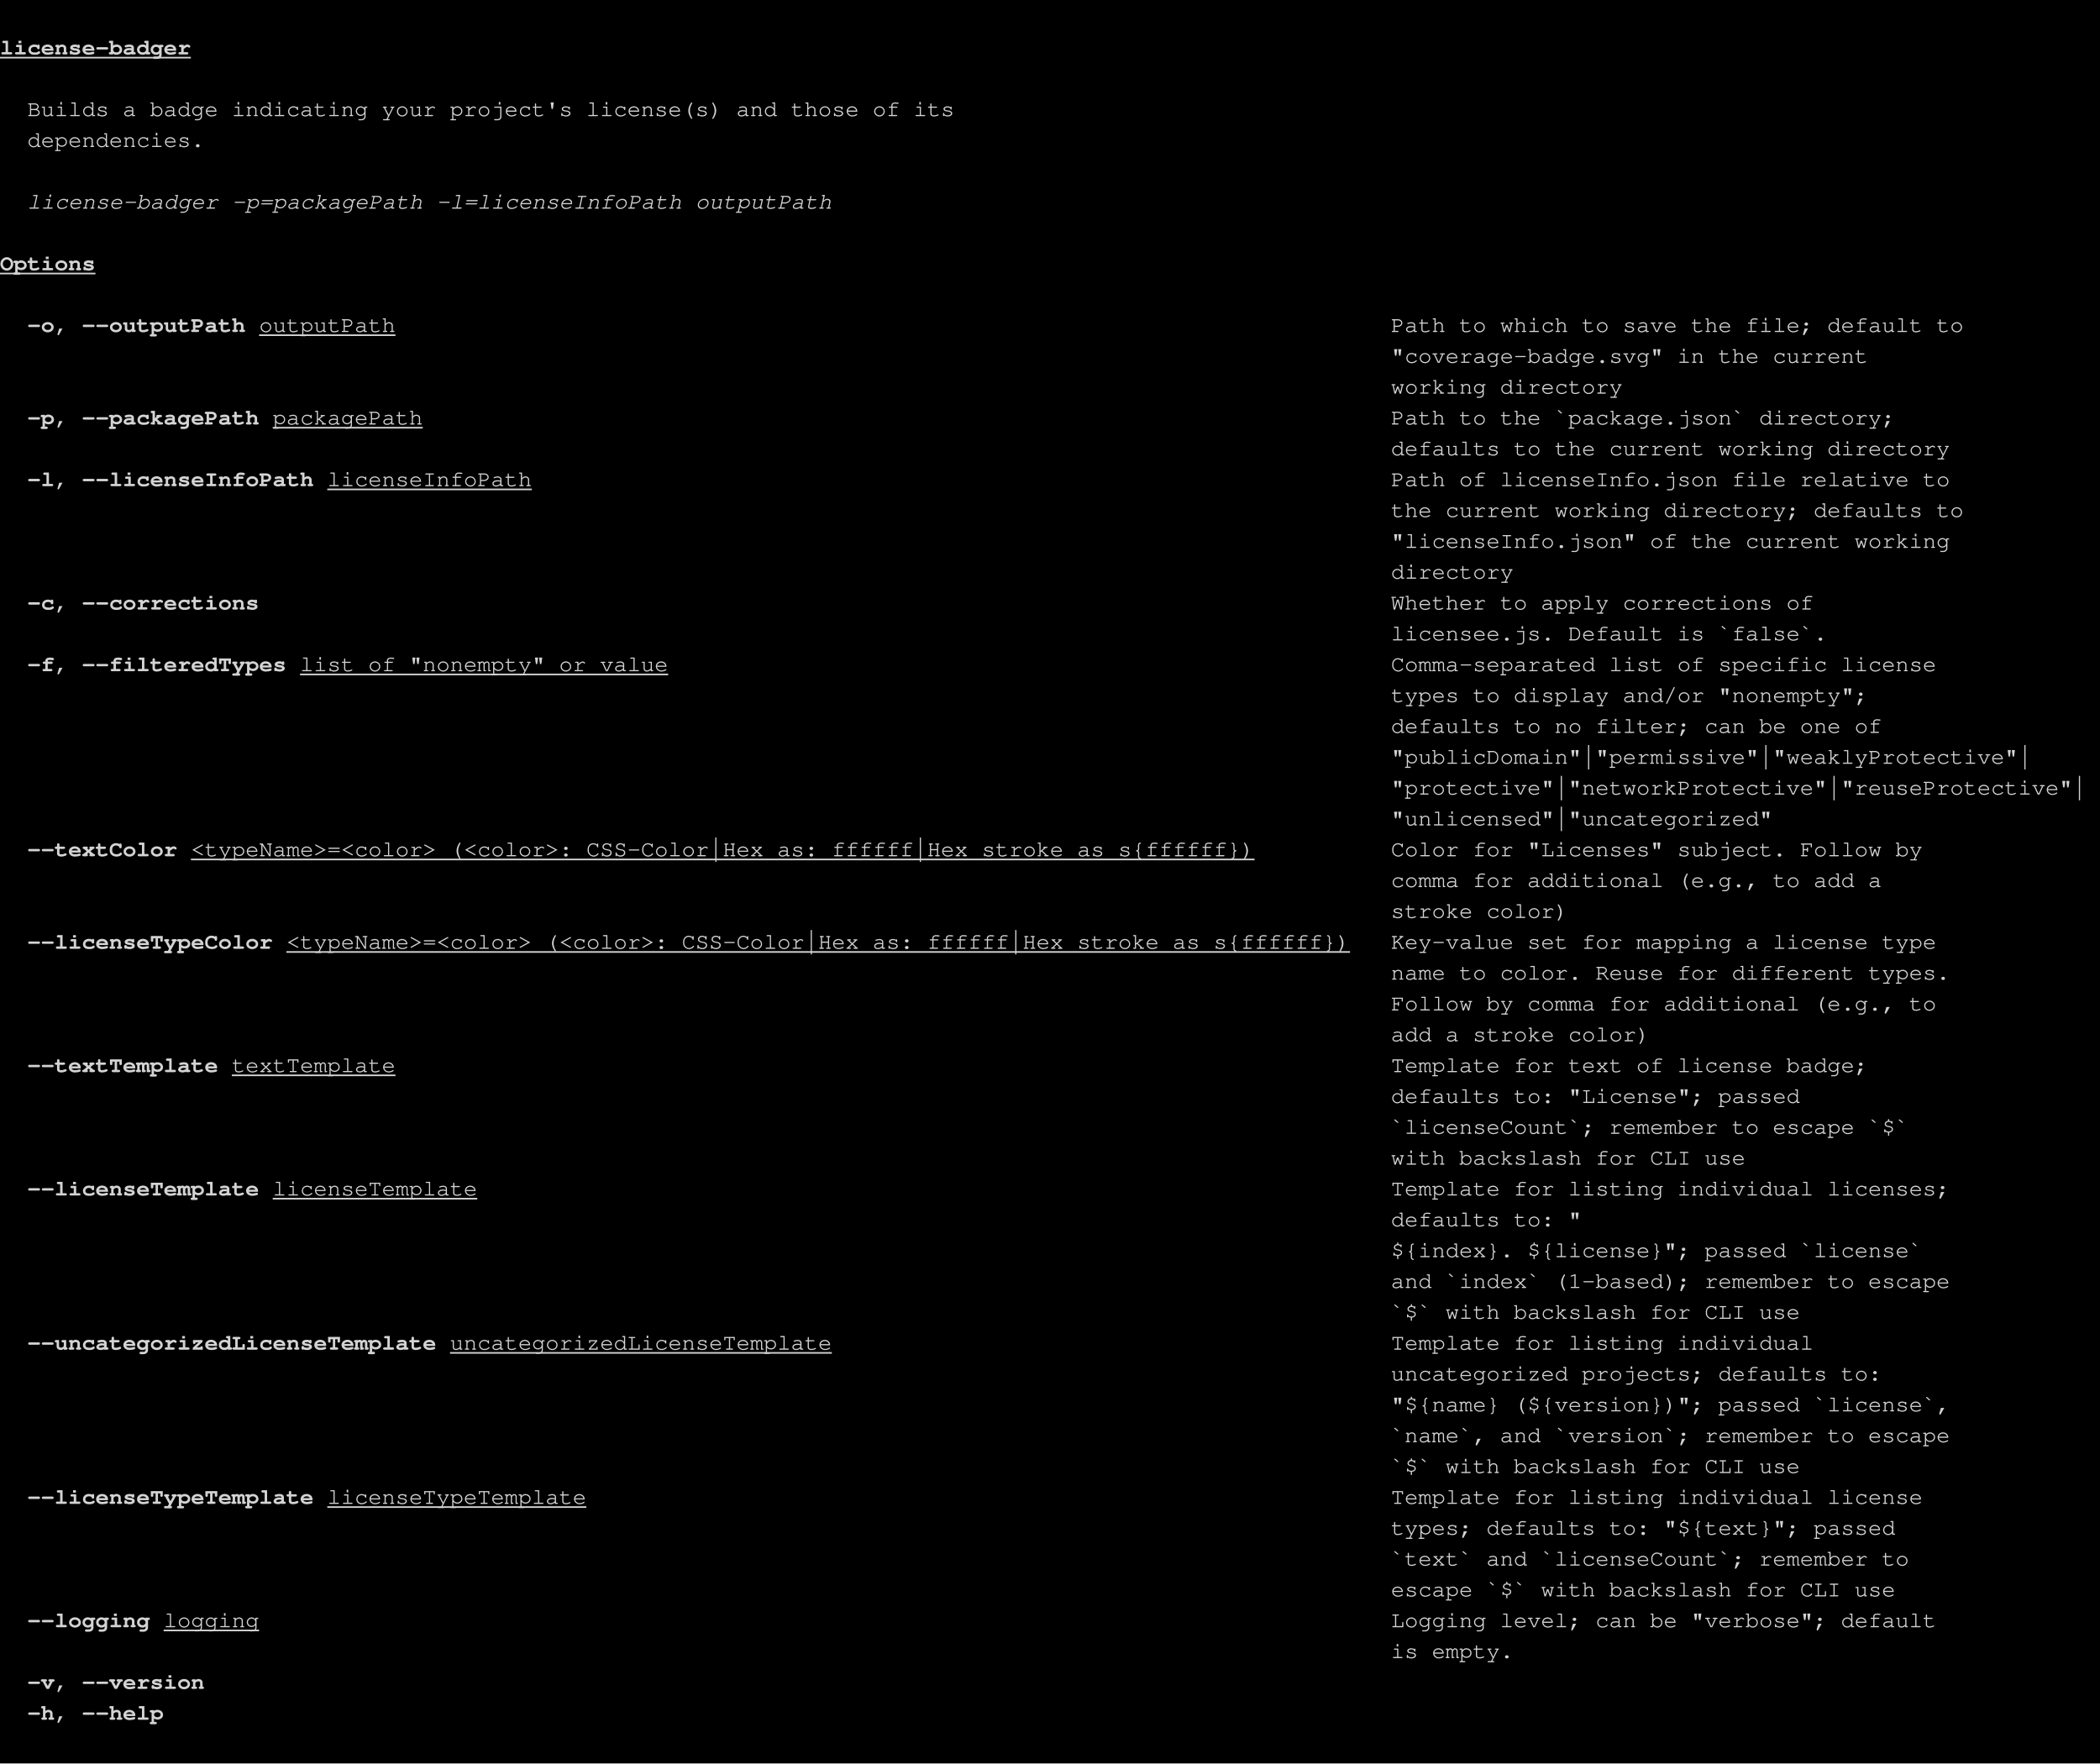
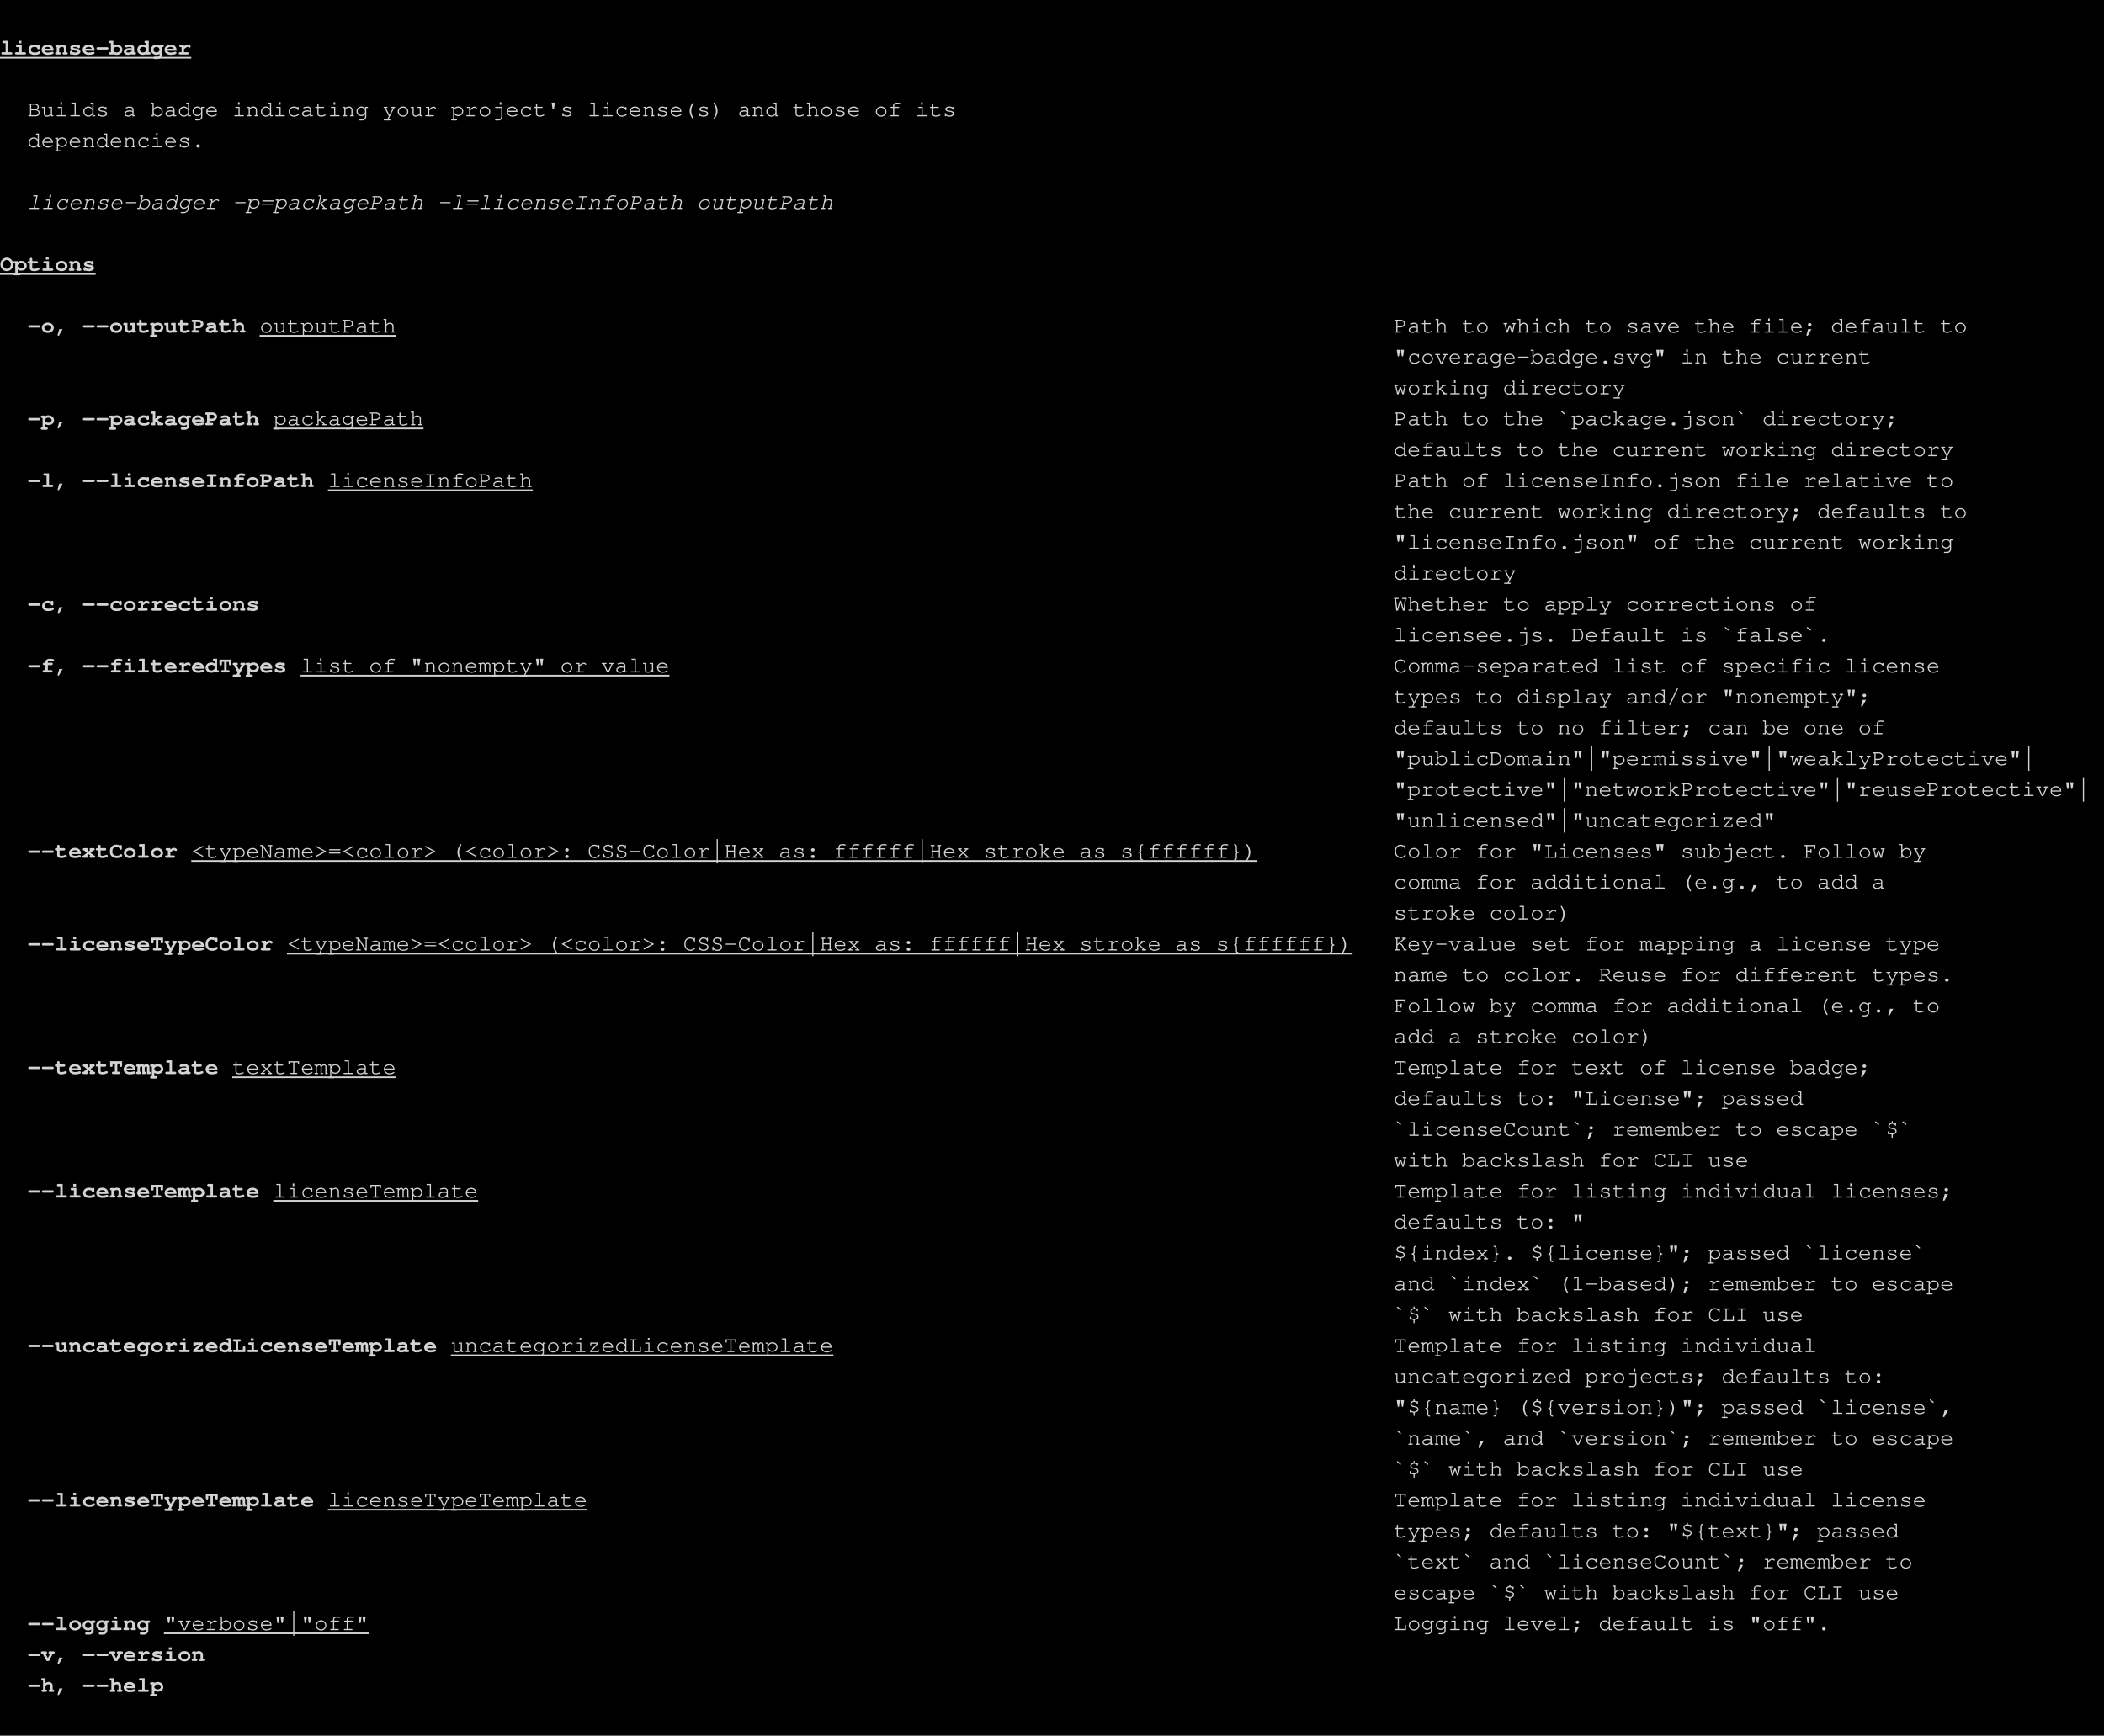
- <svg xmlns="http://www.w3.org/2000/svg" viewBox="0, 0, 1293.81, 1086.45" font-family="SauceCodePro Nerd Font, Source Code Pro, Courier" font-size="14">
+ <svg xmlns="http://www.w3.org/2000/svg" viewBox="0, 0, 1293.81, 1067.45" font-family="SauceCodePro Nerd Font, Source Code Pro, Courier" font-size="14">
  <g fill="#D3D3D3">
-     <rect x="0" y="0" width="1293.81" height="1086.45" fill="#000000" />
+     <rect x="0" y="0" width="1293.81" height="1067.45" fill="#000000" />
    <path d="M0,35.515 L117.619,35.515 Z" stroke="#D3D3D3" />
    <text x="0" y="33.55" font-weight="bold">license-badger</text>
    <text x="16.8" y="71.55">  Builds a badge indicating your project's license(s) and those of its          </text>
    <text x="16.8" y="90.55">  dependencies.                                                                 </text>
    <text x="16.8" y="128.55" font-style="italic">license-badger -p=packagePath -l=licenseInfoPath outputPath</text>
    <path d="M0,168.515 L58.81,168.515 Z" stroke="#D3D3D3" />
    <text x="0" y="166.55" font-weight="bold">Options</text>
    <text x="16.8" y="204.55" font-weight="bold">-o</text>
    <text x="33.61" y="204.55">, </text>
    <text x="50.41" y="204.55" font-weight="bold">--outputPath</text>
    <path d="M159.626,206.515 L243.64,206.515 Z" stroke="#D3D3D3" />
    <text x="159.63" y="204.55">outputPath</text>
    <text x="856.94" y="204.55">                                                                         Path to which to save the file; default to </text>
    <text x="856.94" y="223.55">                                                                                                      "coverage-badge.svg" in the current        </text>
    <text x="856.94" y="242.55">                                                                                                      working directory                          </text>
    <text x="16.8" y="261.55" font-weight="bold">-p</text>
    <text x="33.61" y="261.55">, </text>
    <text x="50.41" y="261.55" font-weight="bold">--packagePath</text>
    <path d="M168.027,263.515 L260.442,263.515 Z" stroke="#D3D3D3" />
    <text x="168.03" y="261.55">packagePath</text>
    <text x="856.94" y="261.55">                                                                       Path to the `package.json` directory;      </text>
    <text x="856.94" y="280.55">                                                                                                      defaults to the current working directory  </text>
    <text x="16.8" y="299.55" font-weight="bold">-l</text>
    <text x="33.61" y="299.55">, </text>
    <text x="50.41" y="299.55" font-weight="bold">--licenseInfoPath</text>
    <path d="M201.633,301.515 L327.653,301.515 Z" stroke="#D3D3D3" />
    <text x="201.63" y="299.55">licenseInfoPath</text>
    <text x="856.94" y="299.55">                                                               Path of licenseInfo.json file relative to  </text>
    <text x="856.94" y="318.55">                                                                                                      the current working directory; defaults to </text>
    <text x="856.94" y="337.55">                                                                                                      "licenseInfo.json" of the current working  </text>
    <text x="856.94" y="356.55">                                                                                                      directory                                  </text>
    <text x="16.8" y="375.55" font-weight="bold">-c</text>
    <text x="33.61" y="375.55">, </text>
    <text x="50.41" y="375.55" font-weight="bold">--corrections</text>
    <text x="856.94" y="375.55">                                                                                   Whether to apply corrections of            </text>
    <text x="856.94" y="394.55">                                                                                                      licensee.js. Default is `false`.           </text>
    <text x="16.8" y="413.55" font-weight="bold">-f</text>
    <text x="33.61" y="413.55">, </text>
    <text x="50.41" y="413.55" font-weight="bold">--filteredTypes</text>
    <path d="M184.83,415.515 L411.667,415.515 Z" stroke="#D3D3D3" />
    <text x="184.83" y="413.55">list of "nonempty" or value</text>
    <text x="856.94" y="413.55">                                                     Comma-separated list of specific license   </text>
    <text x="856.94" y="432.55">                                                                                                      types to display and/or "nonempty";        </text>
    <text x="856.94" y="451.55">                                                                                                      defaults to no filter; can be one of       </text>
    <text x="856.94" y="470.55">                                                                                                      "publicDomain"|"permissive"|"weaklyProtective"| </text>
    <text x="856.94" y="489.55">                                                                                                      "protective"|"networkProtective"|"reuseProtective"| </text>
    <text x="856.94" y="508.55">                                                                                                      "unlicensed"|"uncategorized"               </text>
    <text x="16.8" y="527.55" font-weight="bold">--textColor</text>
    <path d="M117.619,529.515 L772.926,529.515 Z" stroke="#D3D3D3" />
    <text x="117.62" y="527.55">&lt;typeName&gt;=&lt;color&gt; (&lt;color&gt;: CSS-Color|Hex as: ffffff|Hex stroke as s{ffffff})</text>
    <text x="856.94" y="527.55">          Color for "Licenses" subject. Follow by    </text>
    <text x="856.94" y="546.55">                                                                                                      comma for additional (e.g., to add a       </text>
    <text x="856.94" y="565.55">                                                                                                      stroke color)                              </text>
    <text x="16.8" y="584.55" font-weight="bold">--licenseTypeColor</text>
    <path d="M176.429,586.515 L831.735,586.515 Z" stroke="#D3D3D3" />
    <text x="176.43" y="584.55">&lt;typeName&gt;=&lt;color&gt; (&lt;color&gt;: CSS-Color|Hex as: ffffff|Hex stroke as s{ffffff})</text>
    <text x="856.94" y="584.55">   Key-value set for mapping a license type   </text>
    <text x="856.94" y="603.55">                                                                                                      name to color. Reuse for different types.  </text>
    <text x="856.94" y="622.55">                                                                                                      Follow by comma for additional (e.g., to   </text>
    <text x="856.94" y="641.55">                                                                                                      add a stroke color)                        </text>
    <text x="16.8" y="660.55" font-weight="bold">--textTemplate</text>
    <path d="M142.823,662.515 L243.64,662.515 Z" stroke="#D3D3D3" />
    <text x="142.82" y="660.55">textTemplate</text>
    <text x="856.94" y="660.55">                                                                         Template for text of license badge;        </text>
    <text x="856.94" y="679.55">                                                                                                      defaults to: "License"; passed             </text>
    <text x="856.94" y="698.55">                                                                                                      `licenseCount`; remember to escape `$`     </text>
    <text x="856.94" y="717.55">                                                                                                      with backslash for CLI use                 </text>
    <text x="16.8" y="736.55" font-weight="bold">--licenseTemplate</text>
    <path d="M168.027,738.515 L294.048,738.515 Z" stroke="#D3D3D3" />
    <text x="168.03" y="736.55">licenseTemplate</text>
    <text x="856.94" y="736.55">                                                                   Template for listing individual licenses;  </text>
    <text x="856.94" y="755.55">                                                                                                      defaults to: "                             </text>
    <text x="856.94" y="774.55">                                                                                                      ${index}. ${license}"; passed `license`    </text>
    <text x="856.94" y="793.55">                                                                                                      and `index` (1-based); remember to escape  </text>
    <text x="856.94" y="812.55">                                                                                                      `$` with backslash for CLI use             </text>
    <text x="16.8" y="831.55" font-weight="bold">--uncategorizedLicenseTemplate</text>
    <path d="M277.245,833.515 L512.483,833.515 Z" stroke="#D3D3D3" />
    <text x="277.25" y="831.55">uncategorizedLicenseTemplate</text>
    <text x="856.94" y="831.55">                                         Template for listing individual            </text>
    <text x="856.94" y="850.55">                                                                                                      uncategorized projects; defaults to:       </text>
    <text x="856.94" y="869.55">                                                                                                      "${name} (${version})"; passed `license`,  </text>
    <text x="856.94" y="888.55">                                                                                                      `name`, and `version`; remember to escape  </text>
    <text x="856.94" y="907.55">                                                                                                      `$` with backslash for CLI use             </text>
    <text x="16.8" y="926.55" font-weight="bold">--licenseTypeTemplate</text>
    <path d="M201.633,928.515 L361.259,928.515 Z" stroke="#D3D3D3" />
    <text x="201.63" y="926.55">licenseTypeTemplate</text>
    <text x="856.94" y="926.55">                                                           Template for listing individual license    </text>
    <text x="856.94" y="945.55">                                                                                                      types; defaults to: "${text}"; passed      </text>
    <text x="856.94" y="964.55">                                                                                                      `text` and `licenseCount`; remember to     </text>
    <text x="856.94" y="983.55">                                                                                                      escape `$` with backslash for CLI use      </text>
    <text x="16.8" y="1002.55" font-weight="bold">--logging</text>
-     <path d="M100.816,1004.515 L159.626,1004.515 Z" stroke="#D3D3D3" />
-     <text x="100.82" y="1002.55">logging</text>
-     <text x="856.94" y="1002.55">                                                                                   Logging level; can be "verbose"; default   </text>
-     <text x="856.94" y="1021.55">                                                                                                      is empty.                                  </text>
-     <text x="16.8" y="1040.55" font-weight="bold">-v</text>
+     <path d="M100.816,1004.515 L226.837,1004.515 Z" stroke="#D3D3D3" />
+     <text x="100.82" y="1002.55">"verbose"|"off"</text>
+     <text x="856.94" y="1002.55">                                                                           Logging level; default is "off".           </text>
+     <text x="16.8" y="1021.55" font-weight="bold">-v</text>
+     <text x="33.61" y="1021.55">, </text>
+     <text x="50.41" y="1021.55" font-weight="bold">--version</text>
+     <text x="16.8" y="1040.55" font-weight="bold">-h</text>
    <text x="33.61" y="1040.55">, </text>
-     <text x="50.41" y="1040.55" font-weight="bold">--version</text>
-     <text x="16.8" y="1059.55" font-weight="bold">-h</text>
-     <text x="33.61" y="1059.55">, </text>
-     <text x="50.41" y="1059.55" font-weight="bold">--help</text>
+     <text x="50.41" y="1040.55" font-weight="bold">--help</text>
  </g>
</svg>
